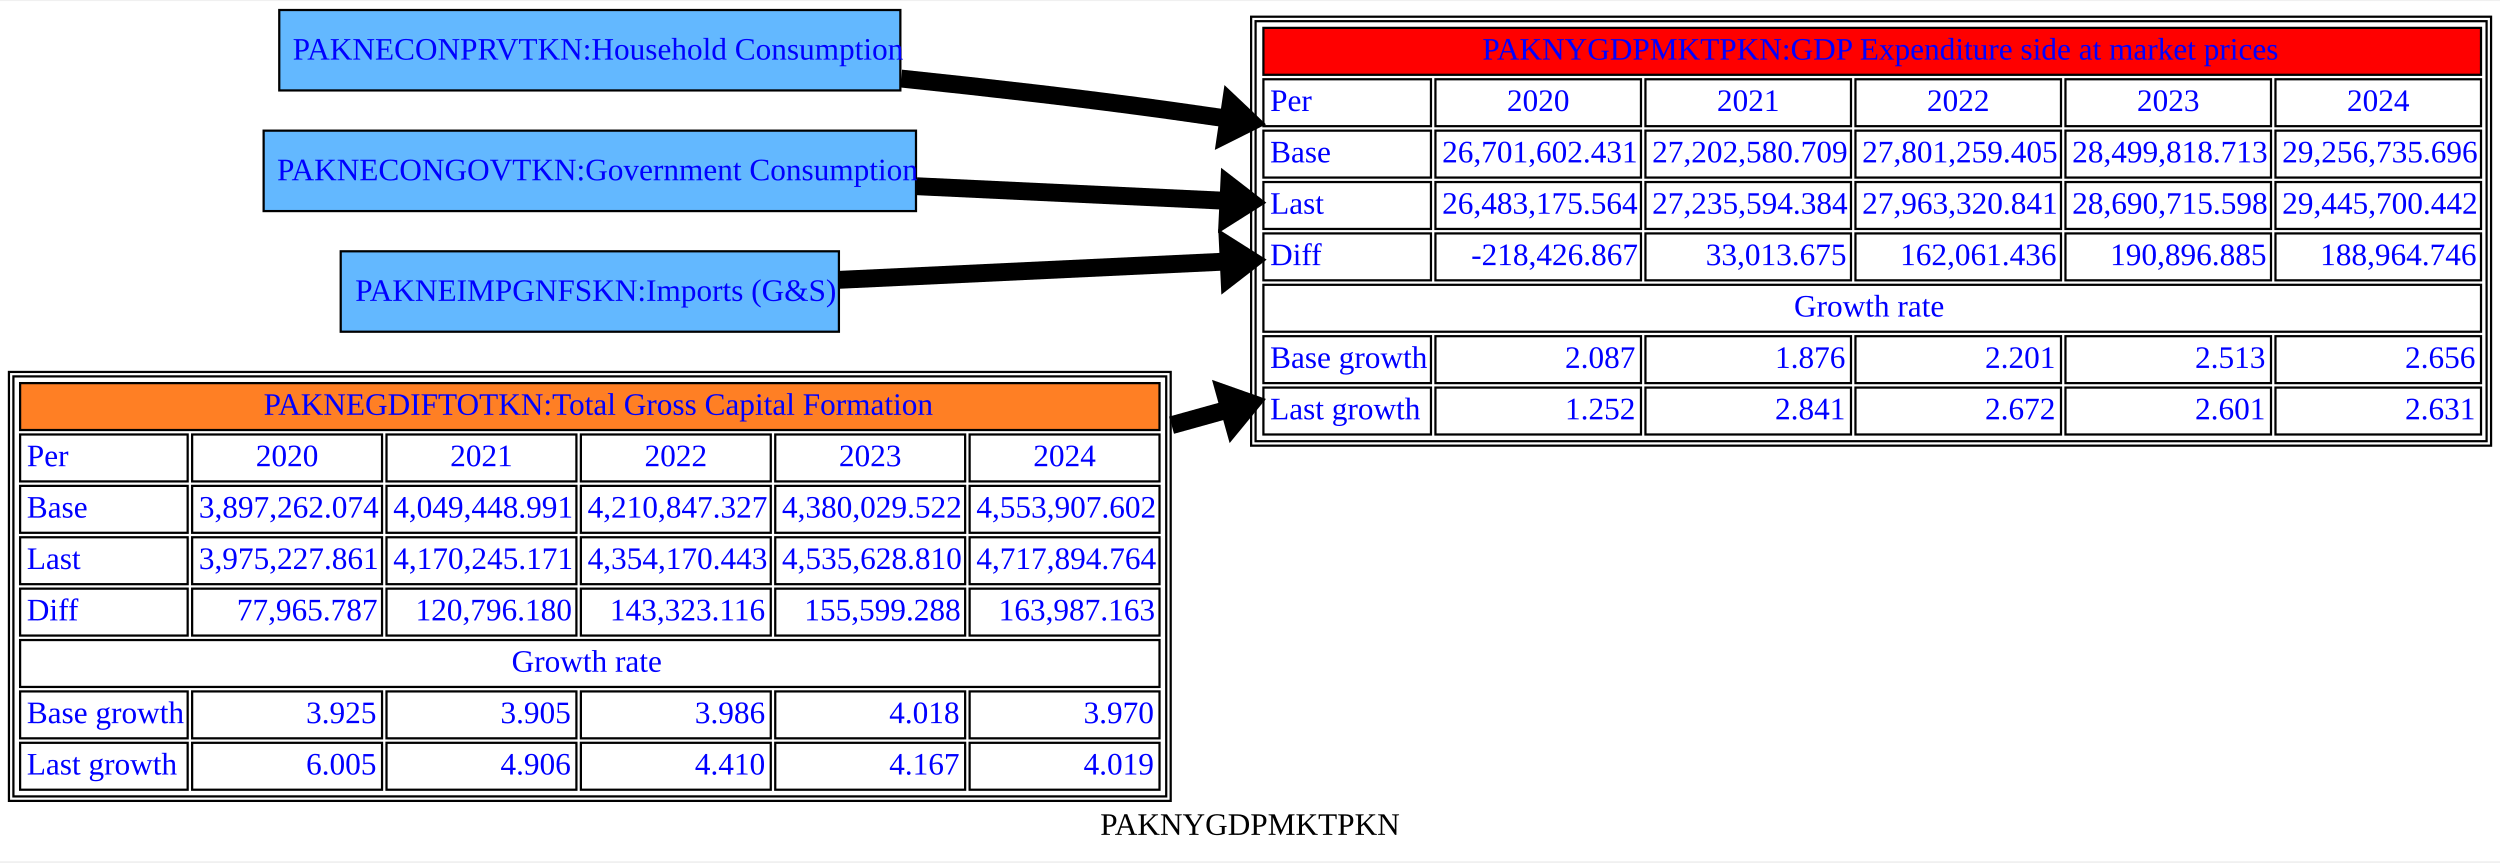
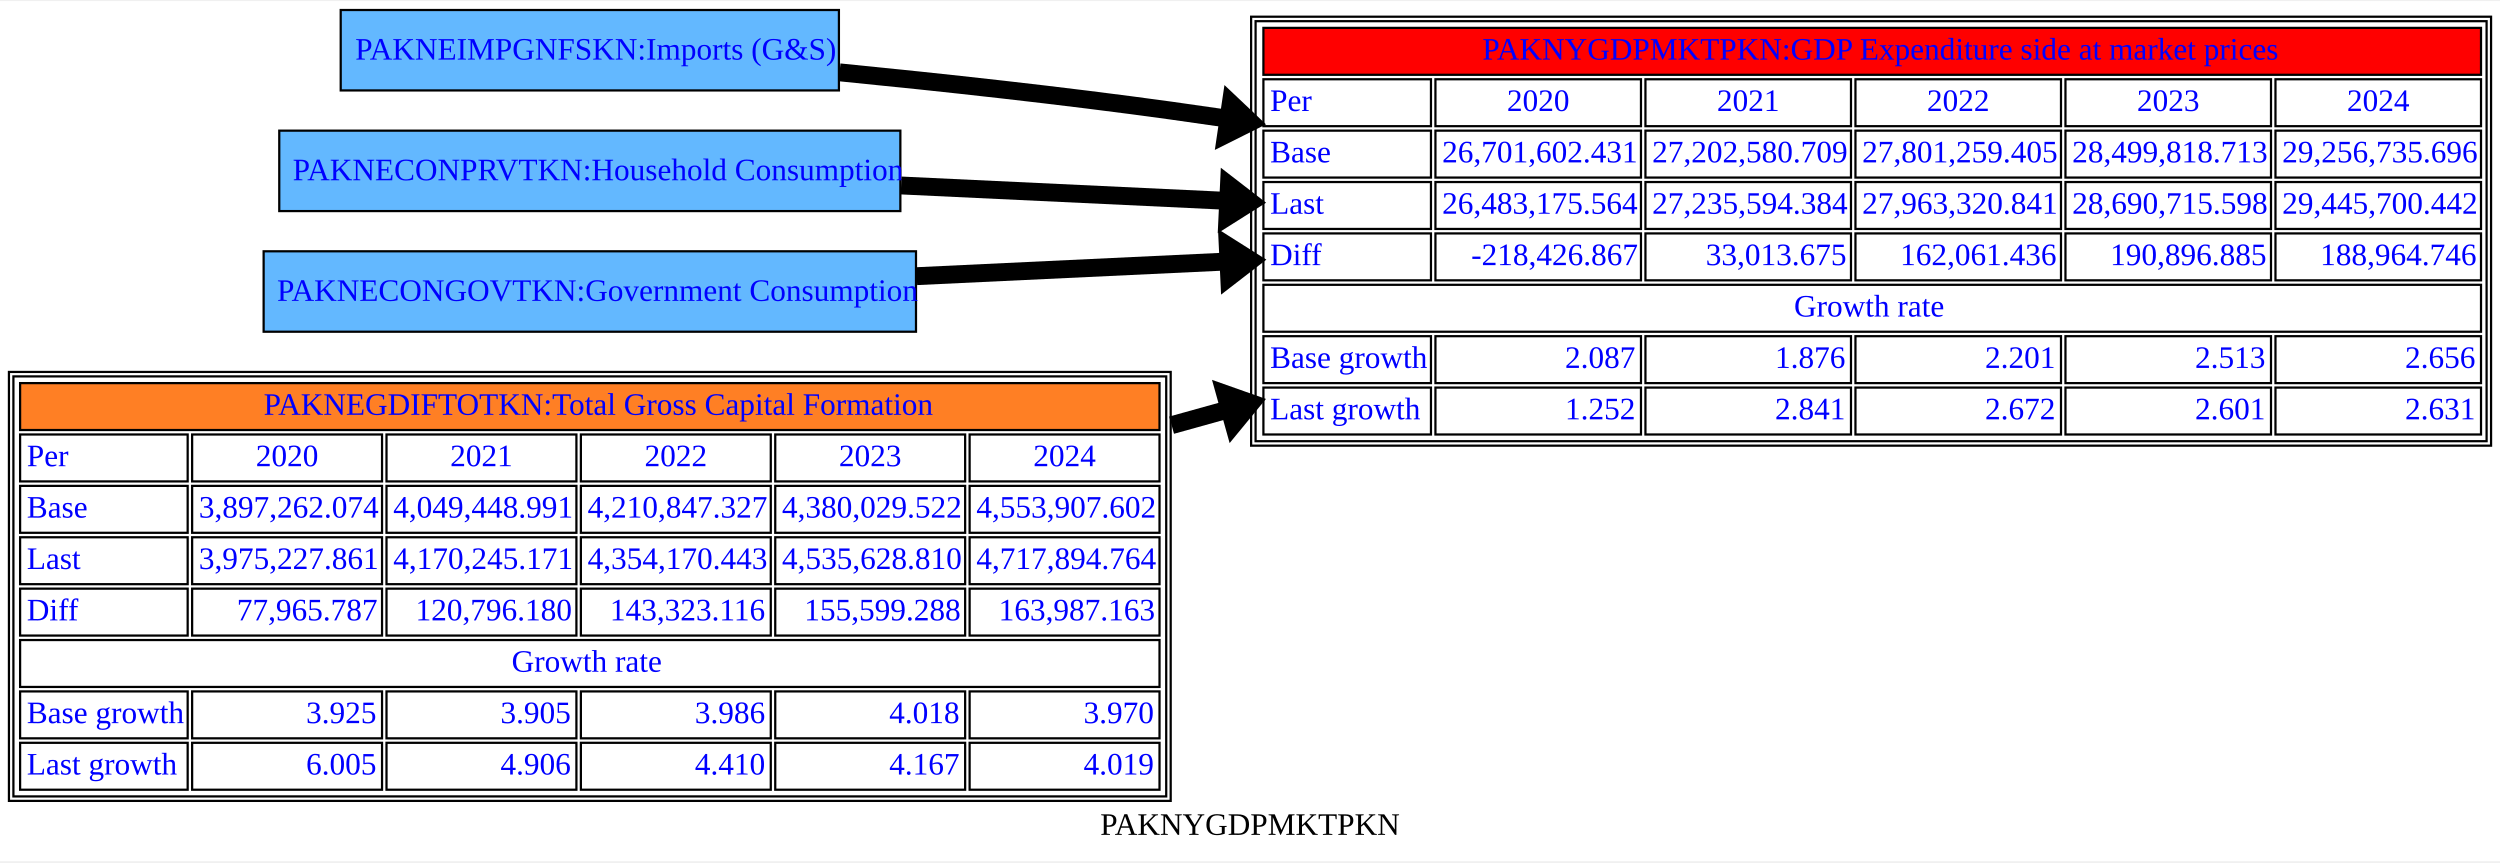
<svg xmlns="http://www.w3.org/2000/svg" xmlns:xlink="http://www.w3.org/1999/xlink" width="432pt" height="149pt" viewBox="0.00 0.00 432.00 148.63">
  <g id="graph0" class="graph" transform="scale(0.386059 0.386059) rotate(0) translate(4 381)">
    <polygon fill="white" stroke="transparent" points="-4,4 -4,-381 1115,-381 1115,4 -4,4" />
    <text text-anchor="middle" x="555.5" y="-7.8" font-family="Times New Roman,serif" font-size="14.00">PAKNYGDPMKTPKN</text>
    <g id="node1" class="node">
+       <g id="a_node1">
+         <a xlink:title="Imports (G&amp;S) FRML &lt;Z,EXO&gt; PAKNEIMPGNFSKN = (PAKNEIMPGNFSKN(-1)*EXP(-PAKNEIMPGNFSKN_A+ (-0.324143718656754*(LOG(PAKNEIMPGNFSKN(-1))-LOG(PAKNEGDETTOTKN(-1))+0.8*LOG(PAKNEIMPGNFSXN(-1)/PAKNYGDPFCSTXN(-1)))-0.583459272245018+1*((LOG(PAKNEGDETTOTKN))-(LOG(PAKNEGDETTOTKN(-1))))-0.0921874580409631*((LOG(PAKNEIMPGNFSXN/PAKNYGDPFCSTXN))-(LOG(PAKNEIMPGNFSXN(-1)/PAKNYGDPFCSTXN(-1))))-0.0361746331863615*DURING_2012) )) * (1-PAKNEIMPGNFSKN_D)+ PAKNEIMPGNFSKN_X*PAKNEIMPGNFSKN_D  $">
+           <polygon fill="#63b8ff" stroke="black" points="371.5,-377 148.5,-377 148.5,-341 371.5,-341 371.5,-377" />
+           <text text-anchor="start" x="155" y="-354.8" font-family="Times New Roman,serif" font-size="14.00" fill="blue">PAKNEIMPGNFSKN:Imports (G&amp;S)</text>
+         </a>
+       </g>
+     </g>
+     <g id="node3" class="node">
      <polygon fill="transparent" stroke="black" points="1111,-374 556,-374 556,-182 1111,-182 1111,-374" />
-       <g id="a_node1_0">
+       <g id="a_node3_0">
        <a xlink:href="bogus" xlink:title="GDP Expenditure side at market prices FRML  &lt;&gt; PAKNYGDPMKTPKN = PAKNECONPRVTKN+PAKNECONGOVTKN+PAKNEGDIFTOTKN+PAKNEGDISTKBKN+PAKNEEXPGNFSKN-PAKNEIMPGNFSKN+PAKNYGDPDISCKN+PAKADAP*PAKDISPREPKN $">
          <polygon fill="red" stroke="transparent" points="561.5,-348 561.5,-369 1106.5,-369 1106.5,-348 561.5,-348" />
          <polygon fill="none" stroke="black" points="561.5,-348 561.5,-369 1106.5,-369 1106.5,-348 561.5,-348" />
          <text text-anchor="start" x="659.5" y="-354.8" font-family="Times New Roman,serif" font-size="14.00" fill="blue">PAKNYGDPMKTPKN:GDP Expenditure side at market prices</text>
        </a>
      </g>
      <polygon fill="none" stroke="black" points="561.5,-325 561.5,-346 636.5,-346 636.5,-325 561.5,-325" />
      <text text-anchor="start" x="564.5" y="-331.8" font-family="Times New Roman,serif" font-size="14.00" fill="blue">Per</text>
      <polygon fill="none" stroke="black" points="638.5,-325 638.5,-346 730.5,-346 730.5,-325 638.5,-325" />
      <text text-anchor="start" x="670.5" y="-331.8" font-family="Times New Roman,serif" font-size="14.00" fill="blue">2020</text>
      <polygon fill="none" stroke="black" points="732.5,-325 732.5,-346 824.5,-346 824.5,-325 732.5,-325" />
      <text text-anchor="start" x="764.5" y="-331.8" font-family="Times New Roman,serif" font-size="14.00" fill="blue">2021</text>
      <polygon fill="none" stroke="black" points="826.5,-325 826.5,-346 918.5,-346 918.5,-325 826.5,-325" />
      <text text-anchor="start" x="858.5" y="-331.8" font-family="Times New Roman,serif" font-size="14.00" fill="blue">2022</text>
      <polygon fill="none" stroke="black" points="920.5,-325 920.5,-346 1012.5,-346 1012.5,-325 920.5,-325" />
      <text text-anchor="start" x="952.5" y="-331.8" font-family="Times New Roman,serif" font-size="14.00" fill="blue">2023</text>
      <polygon fill="none" stroke="black" points="1014.5,-325 1014.5,-346 1106.5,-346 1106.5,-325 1014.5,-325" />
      <text text-anchor="start" x="1046.5" y="-331.8" font-family="Times New Roman,serif" font-size="14.00" fill="blue">2024</text>
-       <g id="a_node1_1">
+       <g id="a_node3_1">
        <a xlink:href="bogus" xlink:title="Baseline values">
          <polygon fill="none" stroke="black" points="561.5,-302 561.5,-323 636.5,-323 636.5,-302 561.5,-302" />
          <text text-anchor="start" x="564.5" y="-308.8" font-family="Times New Roman,serif" font-size="14.00" fill="blue">Base</text>
        </a>
      </g>
-       <g id="a_node1_2">
+       <g id="a_node3_2">
        <a xlink:href="bogus" xlink:title="Baseline values">
          <polygon fill="none" stroke="black" points="638.5,-302 638.5,-323 730.5,-323 730.5,-302 638.5,-302" />
          <text text-anchor="start" x="641.5" y="-308.8" font-family="Times New Roman,serif" font-size="14.00" fill="blue">26,701,602.431</text>
        </a>
      </g>
-       <g id="a_node1_3">
+       <g id="a_node3_3">
        <a xlink:href="bogus" xlink:title="Baseline values">
          <polygon fill="none" stroke="black" points="732.5,-302 732.5,-323 824.5,-323 824.5,-302 732.5,-302" />
          <text text-anchor="start" x="735.5" y="-308.8" font-family="Times New Roman,serif" font-size="14.00" fill="blue">27,202,580.709</text>
        </a>
      </g>
-       <g id="a_node1_4">
+       <g id="a_node3_4">
        <a xlink:href="bogus" xlink:title="Baseline values">
          <polygon fill="none" stroke="black" points="826.5,-302 826.5,-323 918.5,-323 918.5,-302 826.5,-302" />
          <text text-anchor="start" x="829.5" y="-308.8" font-family="Times New Roman,serif" font-size="14.00" fill="blue">27,801,259.405</text>
        </a>
      </g>
-       <g id="a_node1_5">
+       <g id="a_node3_5">
        <a xlink:href="bogus" xlink:title="Baseline values">
          <polygon fill="none" stroke="black" points="920.5,-302 920.5,-323 1012.5,-323 1012.5,-302 920.5,-302" />
          <text text-anchor="start" x="923.5" y="-308.8" font-family="Times New Roman,serif" font-size="14.00" fill="blue">28,499,818.713</text>
        </a>
      </g>
-       <g id="a_node1_6">
+       <g id="a_node3_6">
        <a xlink:href="bogus" xlink:title="Baseline values">
          <polygon fill="none" stroke="black" points="1014.5,-302 1014.5,-323 1106.5,-323 1106.5,-302 1014.5,-302" />
          <text text-anchor="start" x="1017.5" y="-308.8" font-family="Times New Roman,serif" font-size="14.00" fill="blue">29,256,735.696</text>
        </a>
      </g>
-       <g id="a_node1_7">
+       <g id="a_node3_7">
        <a xlink:href="bogus" xlink:title="Latest run values">
          <polygon fill="none" stroke="black" points="561.5,-279 561.5,-300 636.5,-300 636.5,-279 561.5,-279" />
          <text text-anchor="start" x="564.5" y="-285.8" font-family="Times New Roman,serif" font-size="14.00" fill="blue">Last</text>
        </a>
      </g>
      <polygon fill="none" stroke="black" points="638.5,-279 638.5,-300 730.5,-300 730.5,-279 638.5,-279" />
      <text text-anchor="start" x="641.5" y="-285.8" font-family="Times New Roman,serif" font-size="14.00" fill="blue">26,483,175.564</text>
      <polygon fill="none" stroke="black" points="732.5,-279 732.5,-300 824.5,-300 824.5,-279 732.5,-279" />
      <text text-anchor="start" x="735.5" y="-285.8" font-family="Times New Roman,serif" font-size="14.00" fill="blue">27,235,594.384</text>
      <polygon fill="none" stroke="black" points="826.5,-279 826.5,-300 918.5,-300 918.5,-279 826.5,-279" />
      <text text-anchor="start" x="829.5" y="-285.8" font-family="Times New Roman,serif" font-size="14.00" fill="blue">27,963,320.841</text>
      <polygon fill="none" stroke="black" points="920.5,-279 920.5,-300 1012.5,-300 1012.5,-279 920.5,-279" />
      <text text-anchor="start" x="923.5" y="-285.8" font-family="Times New Roman,serif" font-size="14.00" fill="blue">28,690,715.598</text>
      <polygon fill="none" stroke="black" points="1014.5,-279 1014.5,-300 1106.5,-300 1106.5,-279 1014.5,-279" />
      <text text-anchor="start" x="1017.5" y="-285.8" font-family="Times New Roman,serif" font-size="14.00" fill="blue">29,445,700.442</text>
-       <g id="a_node1_8">
+       <g id="a_node3_8">
        <a xlink:href="bogus" xlink:title="Difference between baseline and latest run">
          <polygon fill="none" stroke="black" points="561.5,-256 561.5,-277 636.5,-277 636.5,-256 561.5,-256" />
          <text text-anchor="start" x="564.5" y="-262.8" font-family="Times New Roman,serif" font-size="14.00" fill="blue">Diff</text>
        </a>
      </g>
      <polygon fill="none" stroke="black" points="638.5,-256 638.5,-277 730.5,-277 730.5,-256 638.5,-256" />
      <text text-anchor="start" x="654.5" y="-262.8" font-family="Times New Roman,serif" font-size="14.00" fill="blue">-218,426.867</text>
      <polygon fill="none" stroke="black" points="732.5,-256 732.5,-277 824.5,-277 824.5,-256 732.5,-256" />
      <text text-anchor="start" x="759.5" y="-262.8" font-family="Times New Roman,serif" font-size="14.00" fill="blue">33,013.675</text>
      <polygon fill="none" stroke="black" points="826.5,-256 826.5,-277 918.5,-277 918.5,-256 826.5,-256" />
      <text text-anchor="start" x="846.5" y="-262.8" font-family="Times New Roman,serif" font-size="14.00" fill="blue">162,061.436</text>
      <polygon fill="none" stroke="black" points="920.5,-256 920.5,-277 1012.5,-277 1012.5,-256 920.5,-256" />
      <text text-anchor="start" x="940.5" y="-262.8" font-family="Times New Roman,serif" font-size="14.00" fill="blue">190,896.885</text>
      <polygon fill="none" stroke="black" points="1014.5,-256 1014.5,-277 1106.5,-277 1106.5,-256 1014.5,-256" />
      <text text-anchor="start" x="1034.5" y="-262.8" font-family="Times New Roman,serif" font-size="14.00" fill="blue">188,964.746</text>
      <polygon fill="none" stroke="black" points="561.5,-233 561.5,-254 1106.5,-254 1106.5,-233 561.5,-233" />
      <text text-anchor="start" x="799" y="-239.8" font-family="Times New Roman,serif" font-size="14.00" fill="blue"> Growth rate</text>
-       <g id="a_node1_9">
+       <g id="a_node3_9">
        <a xlink:href="bogus" xlink:title="Base growth Exogen">
          <polygon fill="none" stroke="black" points="561.5,-210 561.5,-231 636.5,-231 636.5,-210 561.5,-210" />
          <text text-anchor="start" x="564.5" y="-216.8" font-family="Times New Roman,serif" font-size="14.00" fill="blue">Base growth</text>
        </a>
      </g>
      <polygon fill="none" stroke="black" points="638.5,-210 638.5,-231 730.5,-231 730.5,-210 638.5,-210" />
      <text text-anchor="start" x="696.5" y="-216.8" font-family="Times New Roman,serif" font-size="14.00" fill="blue">2.087</text>
      <polygon fill="none" stroke="black" points="732.5,-210 732.5,-231 824.5,-231 824.5,-210 732.5,-210" />
      <text text-anchor="start" x="790.5" y="-216.8" font-family="Times New Roman,serif" font-size="14.00" fill="blue">1.876</text>
      <polygon fill="none" stroke="black" points="826.5,-210 826.5,-231 918.5,-231 918.5,-210 826.5,-210" />
      <text text-anchor="start" x="884.5" y="-216.8" font-family="Times New Roman,serif" font-size="14.00" fill="blue">2.201</text>
      <polygon fill="none" stroke="black" points="920.5,-210 920.5,-231 1012.5,-231 1012.5,-210 920.5,-210" />
      <text text-anchor="start" x="978.5" y="-216.8" font-family="Times New Roman,serif" font-size="14.00" fill="blue">2.513</text>
      <polygon fill="none" stroke="black" points="1014.5,-210 1014.5,-231 1106.5,-231 1106.5,-210 1014.5,-210" />
      <text text-anchor="start" x="1072.5" y="-216.8" font-family="Times New Roman,serif" font-size="14.00" fill="blue">2.656</text>
-       <g id="a_node1_10">
+       <g id="a_node3_10">
        <a xlink:href="bogus" xlink:title="Last growth Exogen">
          <polygon fill="none" stroke="black" points="561.5,-187 561.5,-208 636.5,-208 636.5,-187 561.5,-187" />
          <text text-anchor="start" x="564.5" y="-193.8" font-family="Times New Roman,serif" font-size="14.00" fill="blue">Last growth</text>
        </a>
      </g>
      <polygon fill="none" stroke="black" points="638.5,-187 638.5,-208 730.5,-208 730.5,-187 638.5,-187" />
      <text text-anchor="start" x="696.5" y="-193.8" font-family="Times New Roman,serif" font-size="14.00" fill="blue">1.252</text>
      <polygon fill="none" stroke="black" points="732.5,-187 732.5,-208 824.5,-208 824.5,-187 732.5,-187" />
      <text text-anchor="start" x="790.5" y="-193.8" font-family="Times New Roman,serif" font-size="14.00" fill="blue">2.841</text>
      <polygon fill="none" stroke="black" points="826.5,-187 826.5,-208 918.5,-208 918.5,-187 826.5,-187" />
      <text text-anchor="start" x="884.5" y="-193.8" font-family="Times New Roman,serif" font-size="14.00" fill="blue">2.672</text>
      <polygon fill="none" stroke="black" points="920.5,-187 920.5,-208 1012.5,-208 1012.5,-187 920.5,-187" />
      <text text-anchor="start" x="978.5" y="-193.8" font-family="Times New Roman,serif" font-size="14.00" fill="blue">2.601</text>
      <polygon fill="none" stroke="black" points="1014.5,-187 1014.5,-208 1106.5,-208 1106.5,-187 1014.5,-187" />
      <text text-anchor="start" x="1072.5" y="-193.8" font-family="Times New Roman,serif" font-size="14.00" fill="blue">2.631</text>
      <polygon fill="none" stroke="black" points="558,-184 558,-372 1109,-372 1109,-184 558,-184" />
    </g>
+     <g id="edge1" class="edge">
+       <g id="a_edge1">
+         <a xlink:href="bogus" xlink:title=" PAKNEIMPGNFSKN -&gt; PAKNYGDPMKTPKN Min. att. -46%  max: 456%">
+           <path fill="none" stroke="black" stroke-width="8" d="M371.79,-349.1C417.73,-344.57 471.52,-338.71 520,-332 528.43,-330.83 536.98,-329.61 545.6,-328.34" />
+           <polygon fill="black" stroke="black" stroke-width="8" points="546.89,-335.23 555.76,-326.84 544.84,-321.38 546.89,-335.23" />
+         </a>
+       </g>
+     </g>
    <g id="node2" class="node">
      <g id="a_node2">
        <a xlink:title="Household Consumption FRML &lt;Z,EXO&gt; PAKNECONPRVTKN = (PAKNECONPRVTKN(-1)*EXP(-PAKNECONPRVTKN_A+ (-0.2*(LOG(PAKNECONPRVTKN(-1))-LOG((PAKNYYWBTOTLCN(-1)*(1-PAKGGREVDRCTXN(-1)/100))/PAKNECONPRVTXN(-1)))+1*((LOG((PAKNYYWBTOTLCN*(1-PAKGGREVDRCTXN/100))/PAKNECONPRVTXN))-(LOG((PAKNYYWBTOTLCN(-1)*(1-PAKGGREVDRCTXN(-1)/100))/PAKNECONPRVTXN(-1))))+0.0303228629698929+0.0163839011059956*DURING_2010-0.3*(PAKFMLBLPOLYXN/100-((LOG(PAKNECONPRVTXN))-(LOG(PAKNECONPRVTXN(-1)))))) )) * (1-PAKNECONPRVTKN_D)+ PAKNECONPRVTKN_X*PAKNECONPRVTKN_D  $">
-           <polygon fill="#63b8ff" stroke="black" points="399,-377 121,-377 121,-341 399,-341 399,-377" />
-           <text text-anchor="start" x="127" y="-354.8" font-family="Times New Roman,serif" font-size="14.00" fill="blue">PAKNECONPRVTKN:Household Consumption</text>
+           <polygon fill="#63b8ff" stroke="black" points="399,-323 121,-323 121,-287 399,-287 399,-323" />
+           <text text-anchor="start" x="127" y="-300.8" font-family="Times New Roman,serif" font-size="14.00" fill="blue">PAKNECONPRVTKN:Household Consumption</text>
+         </a>
+       </g>
+     </g>
+     <g id="edge2" class="edge">
+       <g id="a_edge2">
+         <a xlink:href="bogus" xlink:title=" PAKNECONPRVTKN -&gt; PAKNYGDPMKTPKN Min. att. -1557%  max: 290%">
+           <path fill="none" stroke="black" stroke-width="8" d="M399.34,-298.46C443.71,-296.37 494.6,-293.96 545.54,-291.56" />
+           <polygon fill="black" stroke="black" stroke-width="8" points="546.07,-298.54 555.73,-291.08 545.41,-284.56 546.07,-298.54" />
+         </a>
+       </g>
+     </g>
+     <g id="node4" class="node">
+       <g id="a_node4">
+         <a xlink:title="Government Consumption FRML  &lt;&gt; PAKNECONGOVTKN = PAKNECONGOVTCN/PAKNECONGOVTXN $">
+           <polygon fill="#63b8ff" stroke="black" points="406,-269 114,-269 114,-233 406,-233 406,-269" />
+           <text text-anchor="start" x="120" y="-246.8" font-family="Times New Roman,serif" font-size="14.00" fill="blue">PAKNECONGOVTKN:Government Consumption</text>
        </a>
      </g>
    </g>
    <g id="edge3" class="edge">
      <g id="a_edge3">
-         <a xlink:href="bogus" xlink:title=" PAKNECONPRVTKN -&gt; PAKNYGDPMKTPKN Min. att. -1557%  max: 290%">
-           <path fill="none" stroke="black" stroke-width="8" d="M399.32,-346.32C438.4,-342.26 480.93,-337.41 520,-332 528.43,-330.83 536.98,-329.61 545.6,-328.34" />
-           <polygon fill="black" stroke="black" stroke-width="8" points="546.89,-335.23 555.76,-326.84 544.84,-321.38 546.89,-335.23" />
-         </a>
-       </g>
-     </g>
-     <g id="node3" class="node">
-       <g id="a_node3">
-         <a xlink:title="Government Consumption FRML  &lt;&gt; PAKNECONGOVTKN = PAKNECONGOVTCN/PAKNECONGOVTXN $">
-           <polygon fill="#63b8ff" stroke="black" points="406,-323 114,-323 114,-287 406,-287 406,-323" />
-           <text text-anchor="start" x="120" y="-300.8" font-family="Times New Roman,serif" font-size="14.00" fill="blue">PAKNECONGOVTKN:Government Consumption</text>
-         </a>
-       </g>
-     </g>
-     <g id="edge2" class="edge">
-       <g id="a_edge2">
        <a xlink:href="bogus" xlink:title=" PAKNECONGOVTKN -&gt; PAKNYGDPMKTPKN Min. att. -108%  max: 835%">
-           <path fill="none" stroke="black" stroke-width="8" d="M406.32,-298.13C449.09,-296.11 497.45,-293.83 545.85,-291.54" />
-           <polygon fill="black" stroke="black" stroke-width="8" points="546.19,-298.53 555.85,-291.07 545.53,-284.55 546.19,-298.53" />
-         </a>
-       </g>
-     </g>
-     <g id="node4" class="node">
-       <g id="a_node4">
-         <a xlink:title="Imports (G&amp;S) FRML &lt;Z,EXO&gt; PAKNEIMPGNFSKN = (PAKNEIMPGNFSKN(-1)*EXP(-PAKNEIMPGNFSKN_A+ (-0.324143718656754*(LOG(PAKNEIMPGNFSKN(-1))-LOG(PAKNEGDETTOTKN(-1))+0.8*LOG(PAKNEIMPGNFSXN(-1)/PAKNYGDPFCSTXN(-1)))-0.583459272245018+1*((LOG(PAKNEGDETTOTKN))-(LOG(PAKNEGDETTOTKN(-1))))-0.0921874580409631*((LOG(PAKNEIMPGNFSXN/PAKNYGDPFCSTXN))-(LOG(PAKNEIMPGNFSXN(-1)/PAKNYGDPFCSTXN(-1))))-0.0361746331863615*DURING_2012) )) * (1-PAKNEIMPGNFSKN_D)+ PAKNEIMPGNFSKN_X*PAKNEIMPGNFSKN_D  $">
-           <polygon fill="#63b8ff" stroke="black" points="371.5,-269 148.5,-269 148.5,-233 371.5,-233 371.5,-269" />
-           <text text-anchor="start" x="155" y="-246.8" font-family="Times New Roman,serif" font-size="14.00" fill="blue">PAKNEIMPGNFSKN:Imports (G&amp;S)</text>
-         </a>
-       </g>
-     </g>
-     <g id="edge1" class="edge">
-       <g id="a_edge1">
-         <a xlink:href="bogus" xlink:title=" PAKNEIMPGNFSKN -&gt; PAKNYGDPMKTPKN Min. att. -46%  max: 456%">
-           <path fill="none" stroke="black" stroke-width="8" d="M371.53,-256.22C421.71,-258.59 483.63,-261.52 545.62,-264.45" />
-           <polygon fill="black" stroke="black" stroke-width="8" points="545.65,-271.46 555.97,-264.94 546.31,-257.47 545.65,-271.46" />
+           <path fill="none" stroke="black" stroke-width="8" d="M406.32,-257.87C449.09,-259.89 497.45,-262.17 545.85,-264.46" />
+           <polygon fill="black" stroke="black" stroke-width="8" points="545.53,-271.45 555.85,-264.93 546.19,-257.47 545.53,-271.45" />
        </a>
      </g>
    </g>
    <g id="node5" class="node">
      <polygon fill="transparent" stroke="black" points="520,-215 0,-215 0,-23 520,-23 520,-215" />
      <g id="a_node5_11">
        <a xlink:href="bogus" xlink:title="Total Gross Capital Formation FRML  &lt;&gt; PAKNEGDIFTOTKN = PAKNEGDIFGOVKN+PAKNEGDIFPRVKN $">
          <polygon fill="#ff7f24" stroke="transparent" points="5,-189 5,-210 515,-210 515,-189 5,-189" />
          <polygon fill="none" stroke="black" points="5,-189 5,-210 515,-210 515,-189 5,-189" />
          <text text-anchor="start" x="114" y="-195.8" font-family="Times New Roman,serif" font-size="14.00" fill="blue">PAKNEGDIFTOTKN:Total Gross Capital Formation</text>
        </a>
      </g>
      <polygon fill="none" stroke="black" points="5,-166 5,-187 80,-187 80,-166 5,-166" />
      <text text-anchor="start" x="8" y="-172.8" font-family="Times New Roman,serif" font-size="14.00" fill="blue">Per</text>
      <polygon fill="none" stroke="black" points="82,-166 82,-187 167,-187 167,-166 82,-166" />
      <text text-anchor="start" x="110.5" y="-172.8" font-family="Times New Roman,serif" font-size="14.00" fill="blue">2020</text>
      <polygon fill="none" stroke="black" points="169,-166 169,-187 254,-187 254,-166 169,-166" />
      <text text-anchor="start" x="197.5" y="-172.8" font-family="Times New Roman,serif" font-size="14.00" fill="blue">2021</text>
      <polygon fill="none" stroke="black" points="256,-166 256,-187 341,-187 341,-166 256,-166" />
      <text text-anchor="start" x="284.5" y="-172.8" font-family="Times New Roman,serif" font-size="14.00" fill="blue">2022</text>
      <polygon fill="none" stroke="black" points="343,-166 343,-187 428,-187 428,-166 343,-166" />
      <text text-anchor="start" x="371.5" y="-172.8" font-family="Times New Roman,serif" font-size="14.00" fill="blue">2023</text>
      <polygon fill="none" stroke="black" points="430,-166 430,-187 515,-187 515,-166 430,-166" />
      <text text-anchor="start" x="458.5" y="-172.8" font-family="Times New Roman,serif" font-size="14.00" fill="blue">2024</text>
      <g id="a_node5_12">
        <a xlink:href="bogus" xlink:title="Baseline values">
          <polygon fill="none" stroke="black" points="5,-143 5,-164 80,-164 80,-143 5,-143" />
          <text text-anchor="start" x="8" y="-149.8" font-family="Times New Roman,serif" font-size="14.00" fill="blue">Base</text>
        </a>
      </g>
      <g id="a_node5_13">
        <a xlink:href="bogus" xlink:title="Baseline values">
          <polygon fill="none" stroke="black" points="82,-143 82,-164 167,-164 167,-143 82,-143" />
          <text text-anchor="start" x="85" y="-149.8" font-family="Times New Roman,serif" font-size="14.00" fill="blue">3,897,262.074</text>
        </a>
      </g>
      <g id="a_node5_14">
        <a xlink:href="bogus" xlink:title="Baseline values">
          <polygon fill="none" stroke="black" points="169,-143 169,-164 254,-164 254,-143 169,-143" />
          <text text-anchor="start" x="172" y="-149.8" font-family="Times New Roman,serif" font-size="14.00" fill="blue">4,049,448.991</text>
        </a>
      </g>
      <g id="a_node5_15">
        <a xlink:href="bogus" xlink:title="Baseline values">
          <polygon fill="none" stroke="black" points="256,-143 256,-164 341,-164 341,-143 256,-143" />
          <text text-anchor="start" x="259" y="-149.8" font-family="Times New Roman,serif" font-size="14.00" fill="blue">4,210,847.327</text>
        </a>
      </g>
      <g id="a_node5_16">
        <a xlink:href="bogus" xlink:title="Baseline values">
          <polygon fill="none" stroke="black" points="343,-143 343,-164 428,-164 428,-143 343,-143" />
          <text text-anchor="start" x="346" y="-149.8" font-family="Times New Roman,serif" font-size="14.00" fill="blue">4,380,029.522</text>
        </a>
      </g>
      <g id="a_node5_17">
        <a xlink:href="bogus" xlink:title="Baseline values">
          <polygon fill="none" stroke="black" points="430,-143 430,-164 515,-164 515,-143 430,-143" />
          <text text-anchor="start" x="433" y="-149.8" font-family="Times New Roman,serif" font-size="14.00" fill="blue">4,553,907.602</text>
        </a>
      </g>
      <g id="a_node5_18">
        <a xlink:href="bogus" xlink:title="Latest run values">
          <polygon fill="none" stroke="black" points="5,-120 5,-141 80,-141 80,-120 5,-120" />
          <text text-anchor="start" x="8" y="-126.8" font-family="Times New Roman,serif" font-size="14.00" fill="blue">Last</text>
        </a>
      </g>
      <polygon fill="none" stroke="black" points="82,-120 82,-141 167,-141 167,-120 82,-120" />
      <text text-anchor="start" x="85" y="-126.8" font-family="Times New Roman,serif" font-size="14.00" fill="blue">3,975,227.861</text>
      <polygon fill="none" stroke="black" points="169,-120 169,-141 254,-141 254,-120 169,-120" />
      <text text-anchor="start" x="172" y="-126.8" font-family="Times New Roman,serif" font-size="14.00" fill="blue">4,170,245.171</text>
      <polygon fill="none" stroke="black" points="256,-120 256,-141 341,-141 341,-120 256,-120" />
      <text text-anchor="start" x="259" y="-126.8" font-family="Times New Roman,serif" font-size="14.00" fill="blue">4,354,170.443</text>
      <polygon fill="none" stroke="black" points="343,-120 343,-141 428,-141 428,-120 343,-120" />
      <text text-anchor="start" x="346" y="-126.8" font-family="Times New Roman,serif" font-size="14.00" fill="blue">4,535,628.810</text>
      <polygon fill="none" stroke="black" points="430,-120 430,-141 515,-141 515,-120 430,-120" />
      <text text-anchor="start" x="433" y="-126.8" font-family="Times New Roman,serif" font-size="14.00" fill="blue">4,717,894.764</text>
      <g id="a_node5_19">
        <a xlink:href="bogus" xlink:title="Difference between baseline and latest run">
          <polygon fill="none" stroke="black" points="5,-97 5,-118 80,-118 80,-97 5,-97" />
          <text text-anchor="start" x="8" y="-103.8" font-family="Times New Roman,serif" font-size="14.00" fill="blue">Diff</text>
        </a>
      </g>
      <polygon fill="none" stroke="black" points="82,-97 82,-118 167,-118 167,-97 82,-97" />
      <text text-anchor="start" x="102" y="-103.8" font-family="Times New Roman,serif" font-size="14.00" fill="blue">77,965.787</text>
      <polygon fill="none" stroke="black" points="169,-97 169,-118 254,-118 254,-97 169,-97" />
      <text text-anchor="start" x="182" y="-103.8" font-family="Times New Roman,serif" font-size="14.00" fill="blue">120,796.180</text>
      <polygon fill="none" stroke="black" points="256,-97 256,-118 341,-118 341,-97 256,-97" />
      <text text-anchor="start" x="269" y="-103.8" font-family="Times New Roman,serif" font-size="14.00" fill="blue">143,323.116</text>
      <polygon fill="none" stroke="black" points="343,-97 343,-118 428,-118 428,-97 343,-97" />
      <text text-anchor="start" x="356" y="-103.8" font-family="Times New Roman,serif" font-size="14.00" fill="blue">155,599.288</text>
      <polygon fill="none" stroke="black" points="430,-97 430,-118 515,-118 515,-97 430,-97" />
      <text text-anchor="start" x="443" y="-103.8" font-family="Times New Roman,serif" font-size="14.00" fill="blue">163,987.163</text>
      <polygon fill="none" stroke="black" points="5,-74 5,-95 515,-95 515,-74 5,-74" />
      <text text-anchor="start" x="225" y="-80.8" font-family="Times New Roman,serif" font-size="14.00" fill="blue"> Growth rate</text>
      <g id="a_node5_20">
        <a xlink:href="bogus" xlink:title="Base growth Exogen">
          <polygon fill="none" stroke="black" points="5,-51 5,-72 80,-72 80,-51 5,-51" />
          <text text-anchor="start" x="8" y="-57.8" font-family="Times New Roman,serif" font-size="14.00" fill="blue">Base growth</text>
        </a>
      </g>
      <polygon fill="none" stroke="black" points="82,-51 82,-72 167,-72 167,-51 82,-51" />
      <text text-anchor="start" x="133" y="-57.8" font-family="Times New Roman,serif" font-size="14.00" fill="blue">3.925</text>
      <polygon fill="none" stroke="black" points="169,-51 169,-72 254,-72 254,-51 169,-51" />
      <text text-anchor="start" x="220" y="-57.8" font-family="Times New Roman,serif" font-size="14.00" fill="blue">3.905</text>
      <polygon fill="none" stroke="black" points="256,-51 256,-72 341,-72 341,-51 256,-51" />
      <text text-anchor="start" x="307" y="-57.8" font-family="Times New Roman,serif" font-size="14.00" fill="blue">3.986</text>
      <polygon fill="none" stroke="black" points="343,-51 343,-72 428,-72 428,-51 343,-51" />
      <text text-anchor="start" x="394" y="-57.8" font-family="Times New Roman,serif" font-size="14.00" fill="blue">4.018</text>
      <polygon fill="none" stroke="black" points="430,-51 430,-72 515,-72 515,-51 430,-51" />
      <text text-anchor="start" x="481" y="-57.8" font-family="Times New Roman,serif" font-size="14.00" fill="blue">3.970</text>
      <g id="a_node5_21">
        <a xlink:href="bogus" xlink:title="Last growth Exogen">
          <polygon fill="none" stroke="black" points="5,-28 5,-49 80,-49 80,-28 5,-28" />
          <text text-anchor="start" x="8" y="-34.8" font-family="Times New Roman,serif" font-size="14.00" fill="blue">Last growth</text>
        </a>
      </g>
      <polygon fill="none" stroke="black" points="82,-28 82,-49 167,-49 167,-28 82,-28" />
      <text text-anchor="start" x="133" y="-34.8" font-family="Times New Roman,serif" font-size="14.00" fill="blue">6.005</text>
      <polygon fill="none" stroke="black" points="169,-28 169,-49 254,-49 254,-28 169,-28" />
      <text text-anchor="start" x="220" y="-34.8" font-family="Times New Roman,serif" font-size="14.00" fill="blue">4.906</text>
      <polygon fill="none" stroke="black" points="256,-28 256,-49 341,-49 341,-28 256,-28" />
      <text text-anchor="start" x="307" y="-34.8" font-family="Times New Roman,serif" font-size="14.00" fill="blue">4.410</text>
      <polygon fill="none" stroke="black" points="343,-28 343,-49 428,-49 428,-28 343,-28" />
      <text text-anchor="start" x="394" y="-34.8" font-family="Times New Roman,serif" font-size="14.00" fill="blue">4.167</text>
      <polygon fill="none" stroke="black" points="430,-28 430,-49 515,-49 515,-28 430,-28" />
      <text text-anchor="start" x="481" y="-34.8" font-family="Times New Roman,serif" font-size="14.00" fill="blue">4.019</text>
      <polygon fill="none" stroke="black" points="2,-25 2,-213 518,-213 518,-25 2,-25" />
    </g>
    <g id="edge4" class="edge">
      <g id="a_edge4">
        <a xlink:href="bogus" xlink:title=" PAKNEGDIFTOTKN -&gt; PAKNYGDPMKTPKN Min. att. -36%  max: 366%">
          <path fill="none" stroke="black" stroke-width="8" d="M520.41,-191.17C528.99,-193.56 537.6,-195.95 546.21,-198.35" />
          <polygon fill="black" stroke="black" stroke-width="8" points="544.41,-205.12 555.92,-201.05 548.17,-191.63 544.41,-205.12" />
        </a>
      </g>
    </g>
  </g>
</svg>
